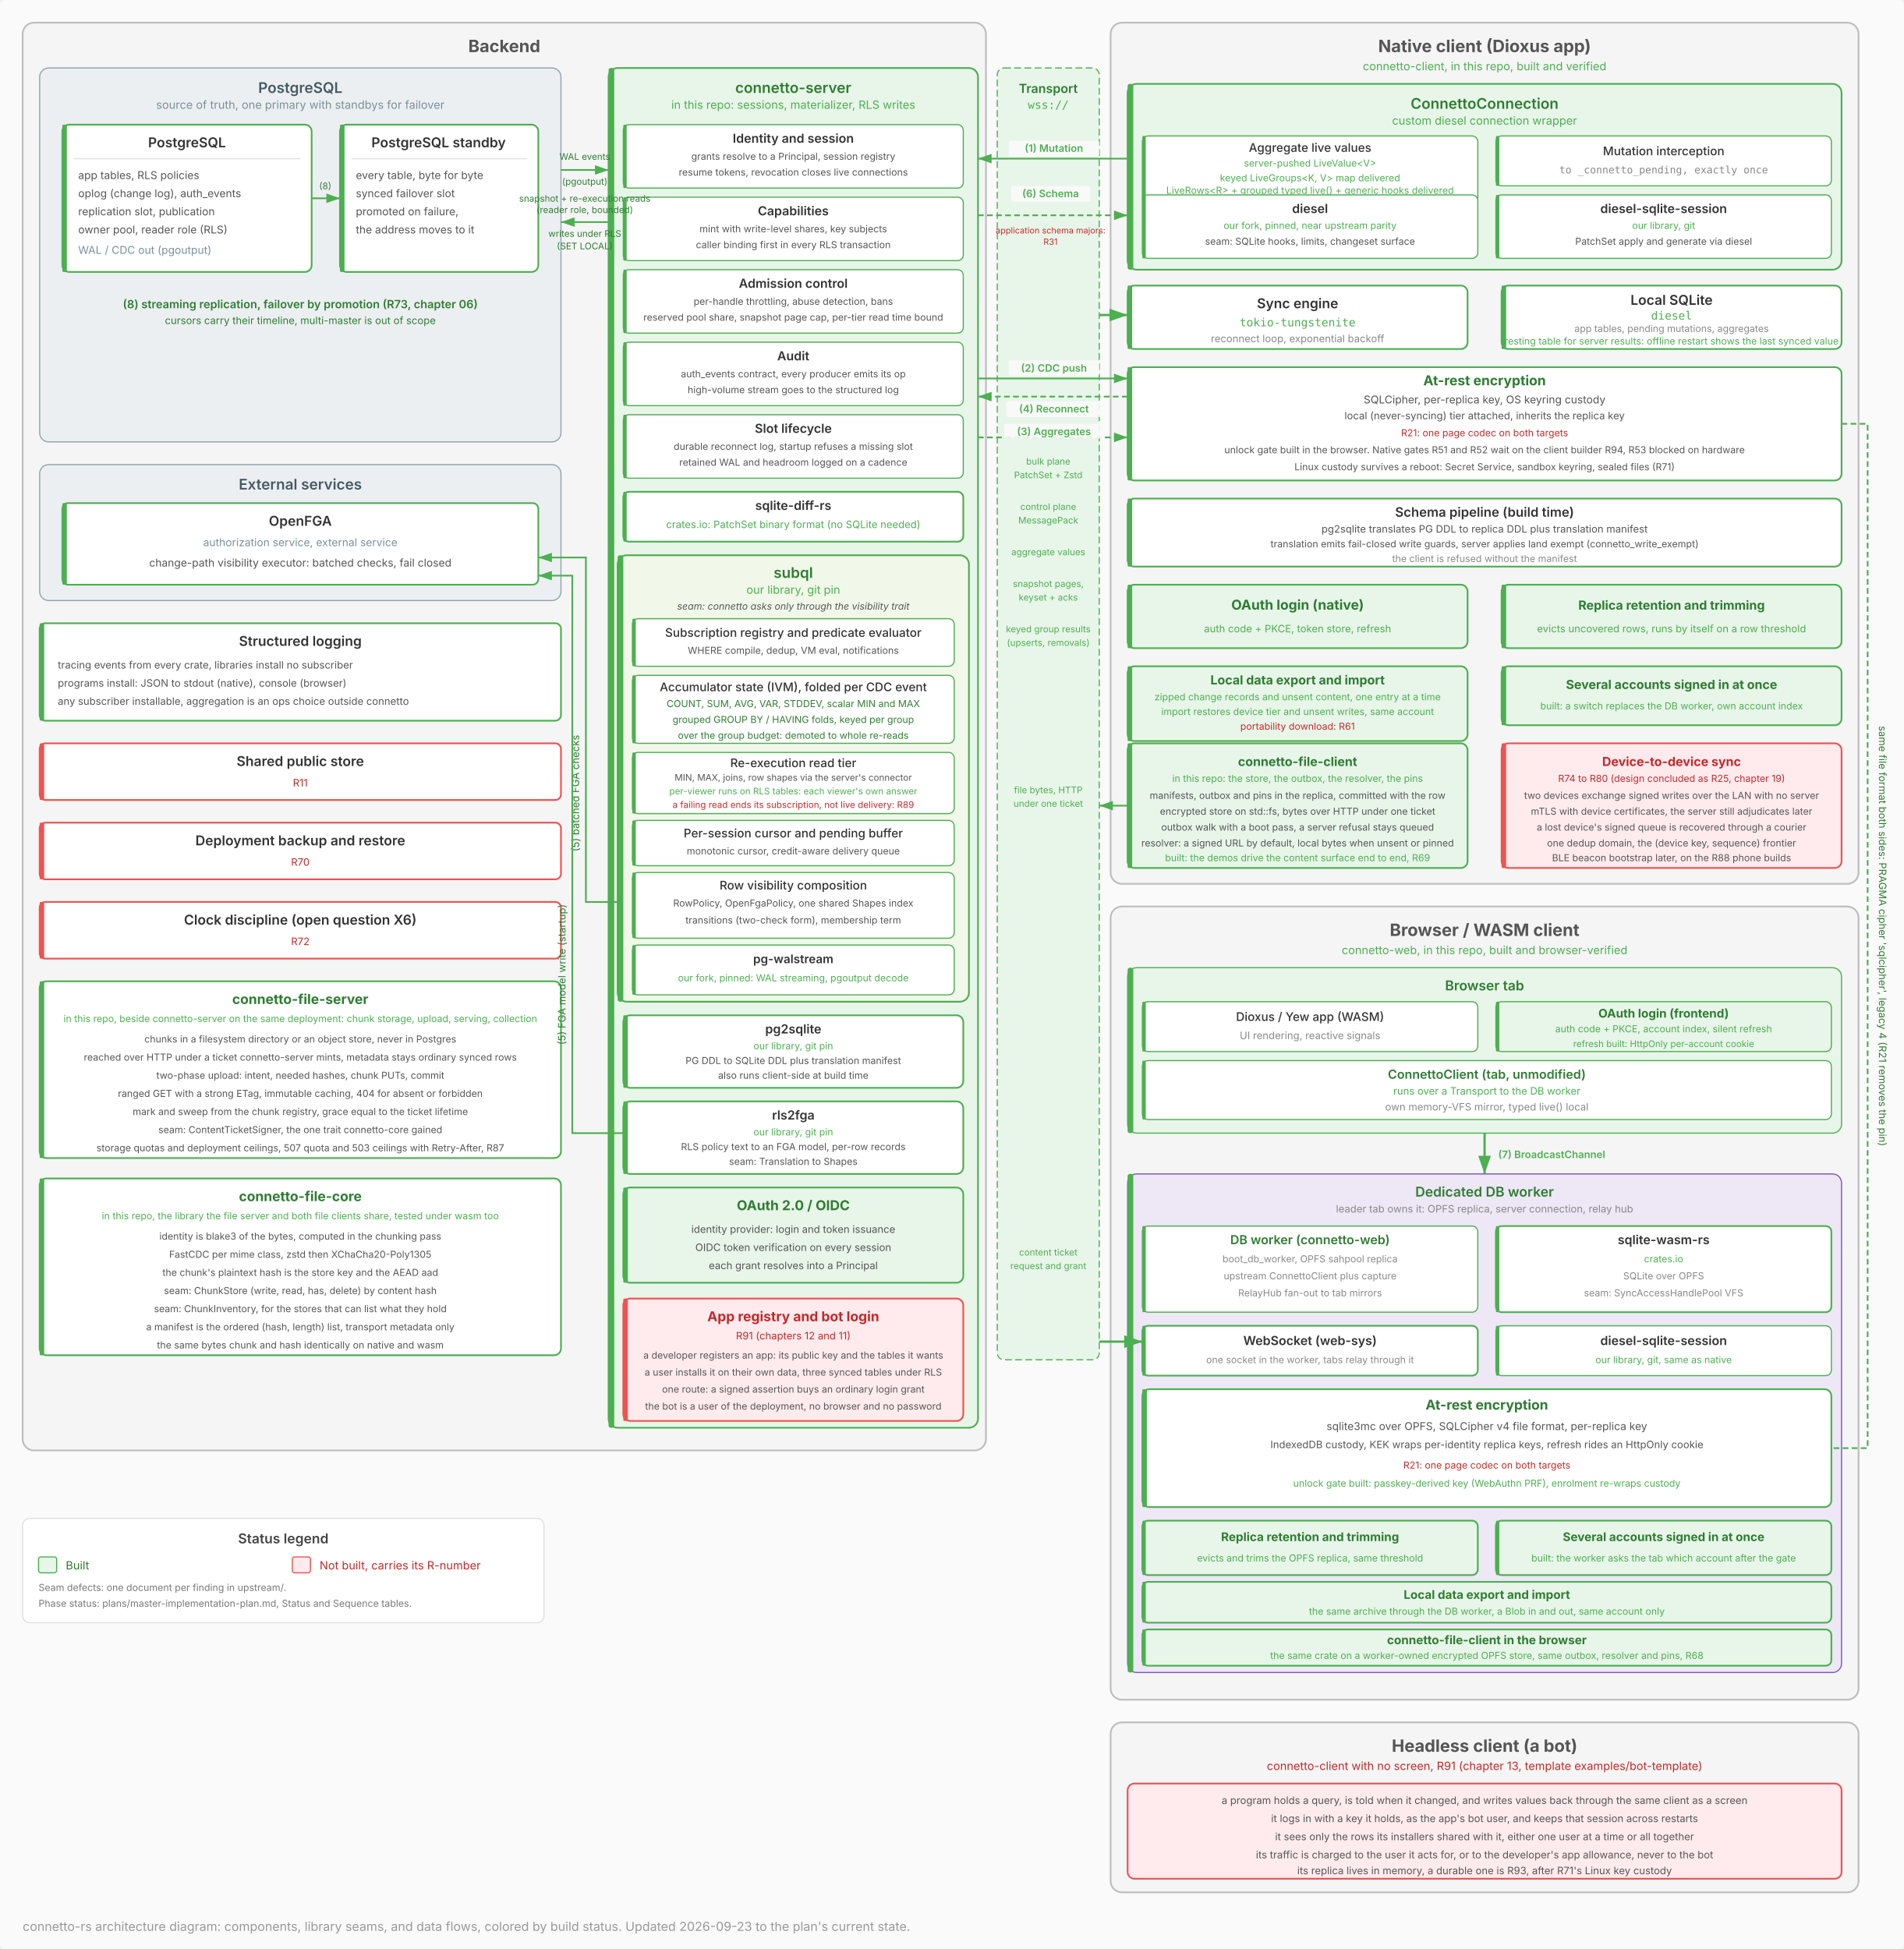
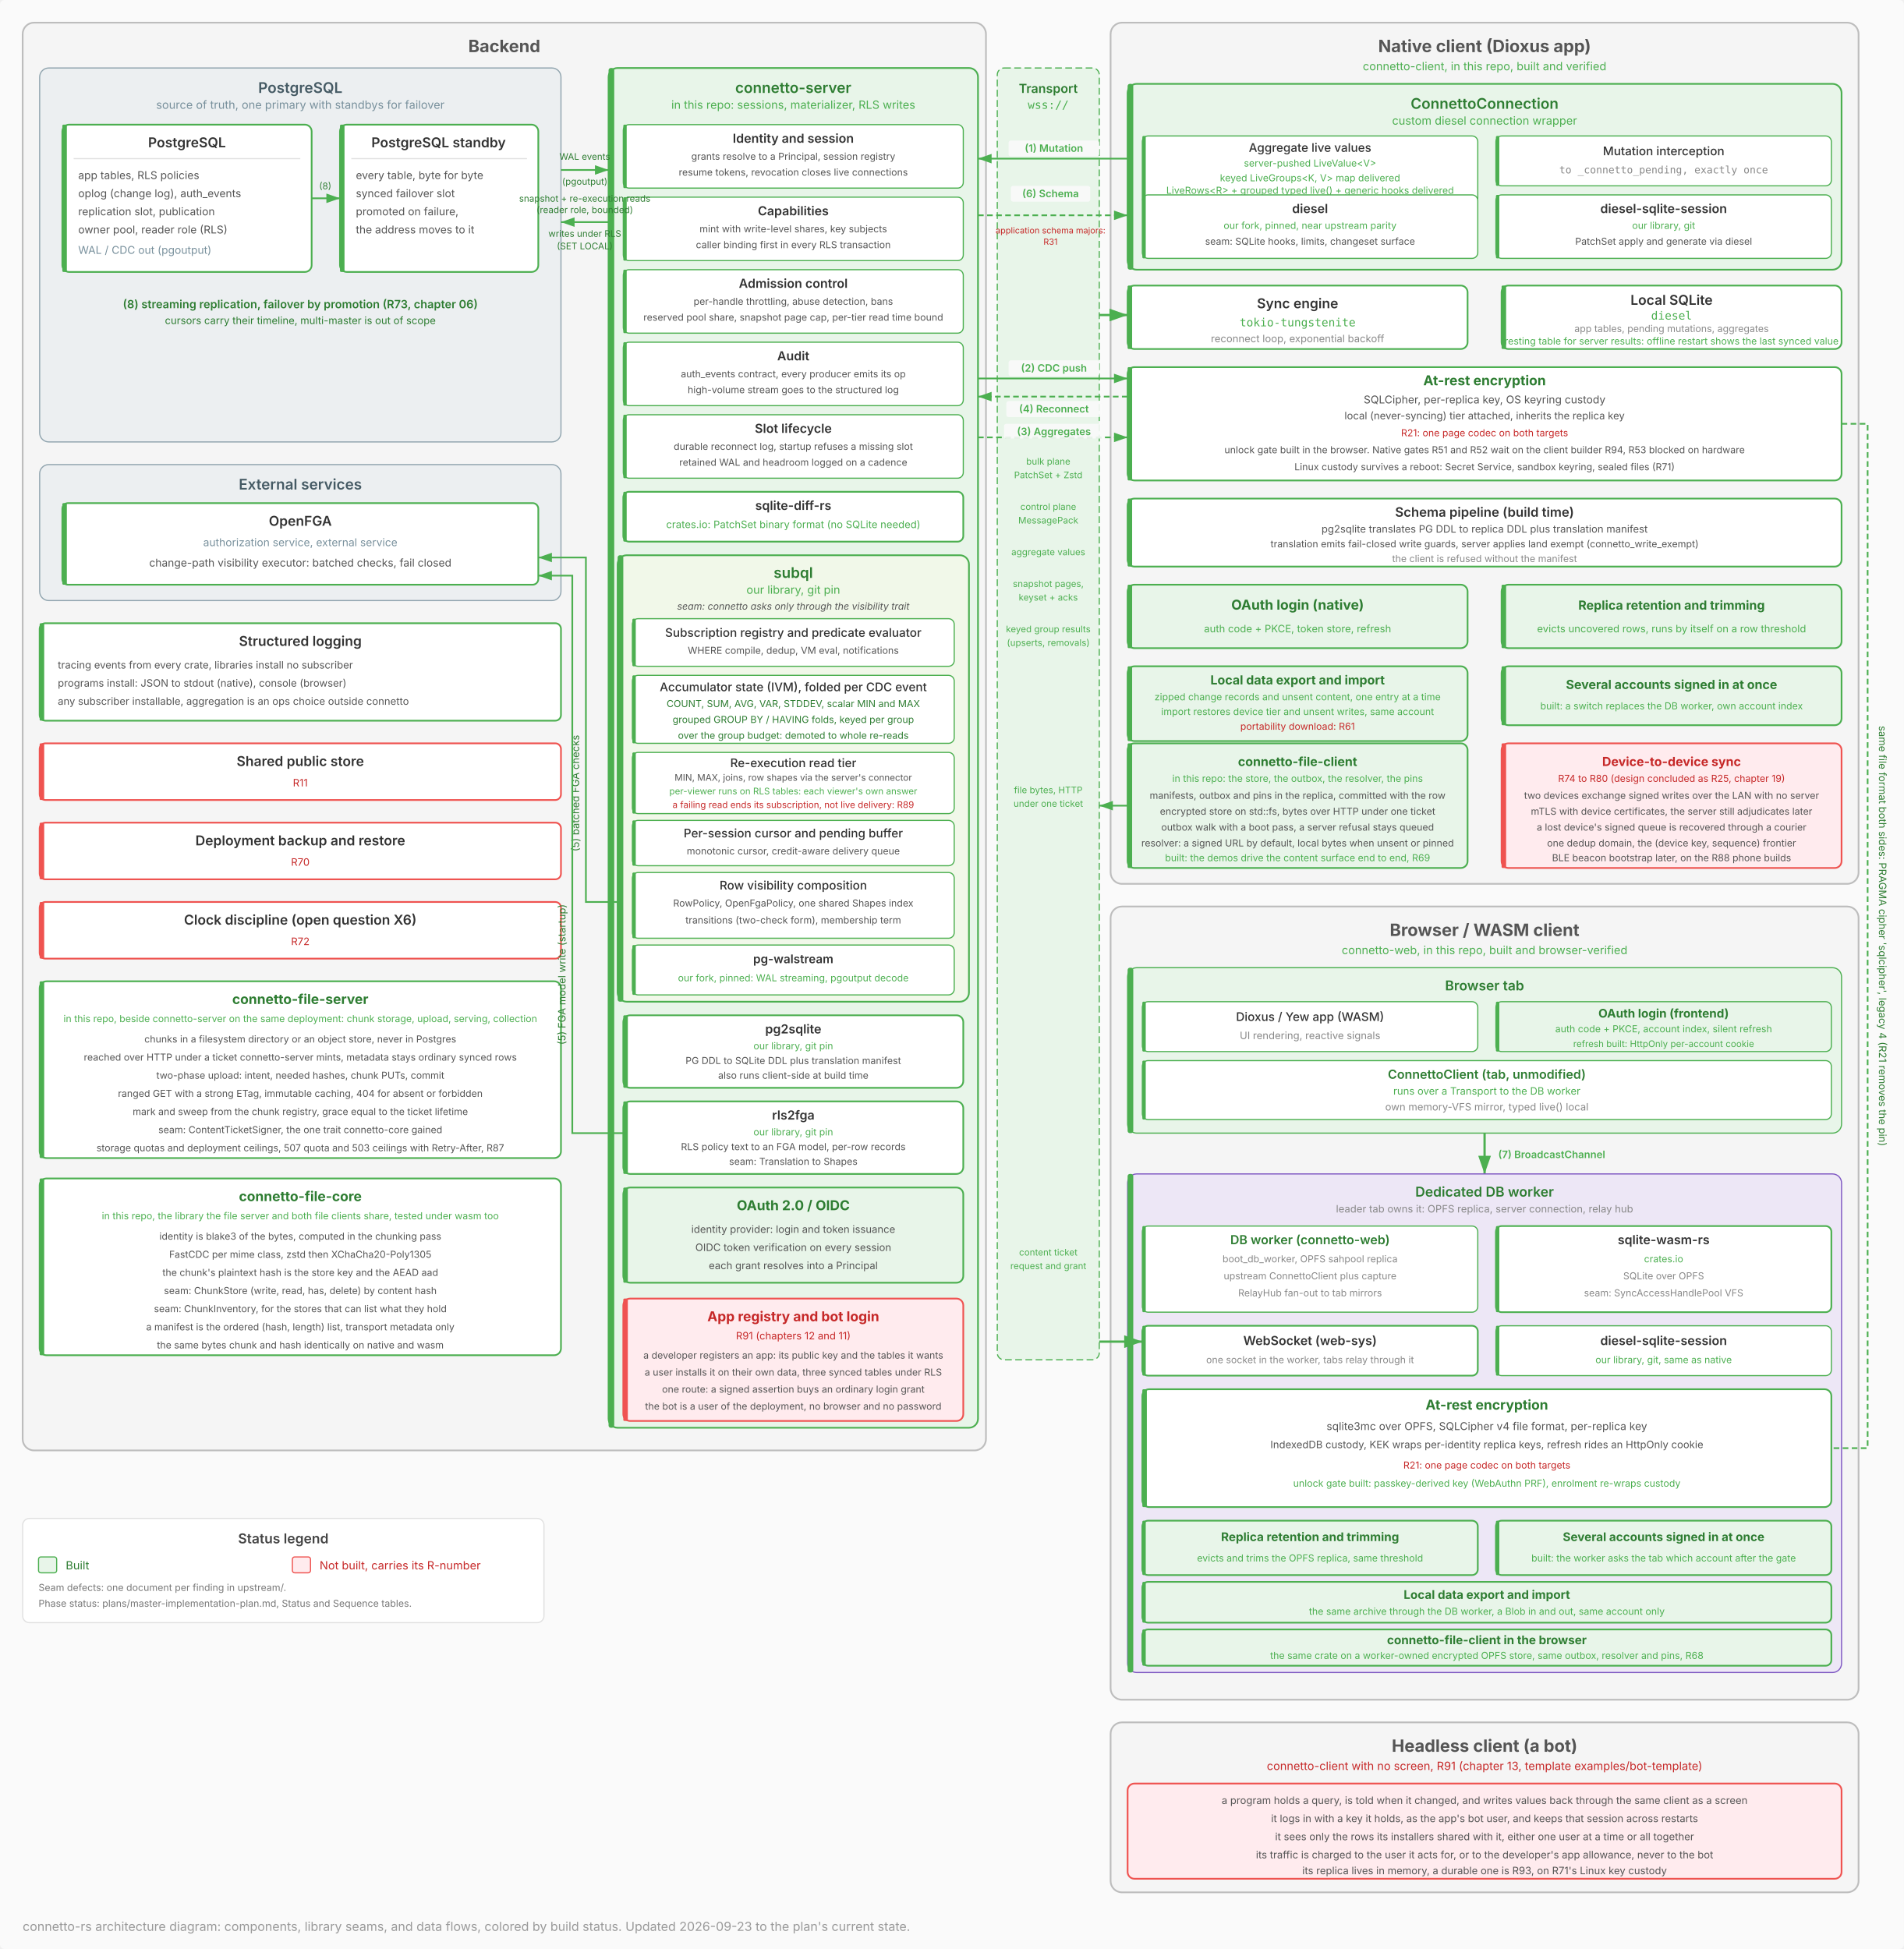
<svg xmlns="http://www.w3.org/2000/svg" viewBox="0 0 1680 1720" width="1680" height="1720" font-family="system-ui, -apple-system, 'Segoe UI', sans-serif" role="img" aria-labelledby="diagram-title diagram-desc" focusable="false">
  <defs>
    <marker id="arrow-green" viewBox="0 0 10 7" refX="10" refY="3.5" markerWidth="8" markerHeight="6" orient="auto-start-reverse">
      <polygon points="0 0, 10 3.5, 0 7" fill="#4CAF50" />
    </marker>
    <marker id="arrow-red" viewBox="0 0 10 7" refX="10" refY="3.5" markerWidth="8" markerHeight="6" orient="auto-start-reverse">
      <polygon points="0 0, 10 3.5, 0 7" fill="#EF5350" />
    </marker>
  </defs>
  <rect width="1680" height="1720" fill="#FAFAFA" rx="4" />
  <g id="backend-zone">
    <rect x="20" y="20" width="850" height="1260" rx="10" fill="#F5F5F5" stroke="#BDBDBD" stroke-width="1.5" />
    <text x="445" y="46" text-anchor="middle" font-size="15" font-weight="700" fill="#555">Backend</text>
    <rect x="35" y="60" width="460" height="330" rx="8" fill="#ECEFF1" stroke="#90A4AE" stroke-width="1" />
    <text x="265" y="82" text-anchor="middle" font-size="13" font-weight="600" fill="#455A64">PostgreSQL</text>
    <text x="265" y="96" text-anchor="middle" font-size="10" fill="#78909C">source of truth, one primary with standbys for failover</text>
    <g transform="translate(55, 110)">
      <rect width="220" height="130" rx="6" fill="#fff" stroke="#4CAF50" stroke-width="1.5" />
      <rect width="4" height="130" rx="1" fill="#4CAF50" />
      <text x="110" y="20" text-anchor="middle" font-size="12" font-weight="600" fill="#333">PostgreSQL</text>
      <line x1="10" y1="30" x2="210" y2="30" stroke="#E0E0E0" />
      <text x="14" y="48" font-size="9.5" fill="#555">app tables, RLS policies</text>
      <text x="14" y="64" font-size="9.5" fill="#555">oplog (change log), auth_events</text>
      <text x="14" y="80" font-size="9.5" fill="#555">replication slot, publication</text>
      <text x="14" y="96" font-size="9.5" fill="#555">owner pool, reader role (RLS)</text>
      <text x="14" y="114" font-size="9.5" fill="#78909C">WAL / CDC out (pgoutput)</text>
    </g>
    <g transform="translate(300, 110)">
      <rect width="175" height="130" rx="6" fill="#fff" stroke="#4CAF50" stroke-width="1.5" />
      <rect width="4" height="130" rx="1" fill="#4CAF50" />
      <text x="87" y="20" text-anchor="middle" font-size="12" font-weight="600" fill="#333">PostgreSQL standby</text>
      <line x1="10" y1="30" x2="165" y2="30" stroke="#E0E0E0" />
      <text x="14" y="48" font-size="9.5" fill="#555">every table, byte for byte</text>
      <text x="14" y="64" font-size="9.5" fill="#555">synced failover slot</text>
      <text x="14" y="80" font-size="9.5" fill="#555">promoted on failure,</text>
      <text x="14" y="96" font-size="9.5" fill="#555">the address moves to it</text>
    </g>
    <line x1="275" y1="175" x2="300" y2="175" stroke="#4CAF50" stroke-width="1.5" marker-end="url(#arrow-green)" />
    <text x="287" y="167" text-anchor="middle" font-size="8" fill="#2E7D32">(8)</text>
    <text x="265" y="272" text-anchor="middle" font-size="10" font-weight="600" fill="#2E7D32">(8) streaming replication, failover by promotion (R73, chapter 06)</text>
    <text x="265" y="286" text-anchor="middle" font-size="9" fill="#2E7D32">cursors carry their timeline, multi-master is out of scope</text>
    <rect x="35" y="410" width="460" height="120" rx="8" fill="#ECEFF1" stroke="#90A4AE" stroke-width="1" />
    <text x="265" y="432" text-anchor="middle" font-size="13" font-weight="600" fill="#455A64">External services</text>
    <g transform="translate(55, 444)">
      <rect width="420" height="72" rx="5" fill="#fff" stroke="#4CAF50" stroke-width="1.5" />
      <rect width="4" height="72" rx="1" fill="#4CAF50" />
      <text x="210" y="20" text-anchor="middle" font-size="12" font-weight="600" fill="#333">OpenFGA</text>
      <text x="210" y="38" text-anchor="middle" font-size="9.5" fill="#78909C">authorization service, external service</text>
      <text x="210" y="56" text-anchor="middle" font-size="9.5" fill="#555">change-path visibility executor: batched checks, fail closed</text>
    </g>
    <g transform="translate(35, 550)">
      <rect width="460" height="86" rx="5" fill="#fff" stroke="#4CAF50" stroke-width="1.5" />
      <rect width="4" height="86" rx="1" fill="#4CAF50" />
      <text x="230" y="20" text-anchor="middle" font-size="12" font-weight="600" fill="#333">Structured logging</text>
      <text x="16" y="40" font-size="9" fill="#555">tracing events from every crate, libraries install no subscriber</text>
      <text x="16" y="56" font-size="9" fill="#555">programs install: JSON to stdout (native), console (browser)</text>
      <text x="16" y="72" font-size="9" fill="#555">any subscriber installable, aggregation is an ops choice outside connetto</text>
    </g>
    <g transform="translate(35, 656)">
      <rect width="460" height="50" rx="5" fill="#fff" stroke="#EF5350" stroke-width="1.5" />
      <rect width="4" height="50" rx="1" fill="#EF5350" />
      <text x="230" y="20" text-anchor="middle" font-size="12" font-weight="600" fill="#333">Shared public store</text>
      <text x="230" y="38" text-anchor="middle" font-size="9" fill="#C62828">R11</text>
    </g>
    <g transform="translate(35, 726)">
      <rect width="460" height="50" rx="5" fill="#fff" stroke="#EF5350" stroke-width="1.5" />
      <rect width="4" height="50" rx="1" fill="#EF5350" />
      <text x="230" y="20" text-anchor="middle" font-size="12" font-weight="600" fill="#333">Deployment backup and restore</text>
      <text x="230" y="38" text-anchor="middle" font-size="9" fill="#C62828">R70</text>
    </g>
    <g transform="translate(35, 796)">
      <rect width="460" height="50" rx="5" fill="#fff" stroke="#EF5350" stroke-width="1.5" />
      <rect width="4" height="50" rx="1" fill="#EF5350" />
      <text x="230" y="20" text-anchor="middle" font-size="12" font-weight="600" fill="#333">Clock discipline (open question X6)</text>
      <text x="230" y="38" text-anchor="middle" font-size="9" fill="#C62828">R72</text>
    </g>
    <g transform="translate(35, 866)">
      <rect width="460" height="156" rx="6" fill="#fff" stroke="#4CAF50" stroke-width="1.5" />
      <rect width="4" height="156" rx="1" fill="#4CAF50" />
      <text x="230" y="20" text-anchor="middle" font-size="12" font-weight="700" fill="#2E7D32">connetto-file-server</text>
      <text x="230" y="36" text-anchor="middle" font-size="8.5" fill="#4CAF50">in this repo, beside connetto-server on the same deployment: chunk storage, upload, serving, collection</text>
      <text x="230" y="54" text-anchor="middle" font-size="8.5" fill="#555">chunks in a filesystem directory or an object store, never in Postgres</text>
      <text x="230" y="70" text-anchor="middle" font-size="8.5" fill="#555">reached over HTTP under a ticket connetto-server mints, metadata stays ordinary synced rows</text>
      <text x="230" y="86" text-anchor="middle" font-size="8.5" fill="#555">two-phase upload: intent, needed hashes, chunk PUTs, commit</text>
      <text x="230" y="102" text-anchor="middle" font-size="8.5" fill="#555">ranged GET with a strong ETag, immutable caching, 404 for absent or forbidden</text>
      <text x="230" y="118" text-anchor="middle" font-size="8.5" fill="#555">mark and sweep from the chunk registry, grace equal to the ticket lifetime</text>
      <text x="230" y="134" text-anchor="middle" font-size="8.5" fill="#555">seam: ContentTicketSigner, the one trait connetto-core gained</text>
      <text x="230" y="150" text-anchor="middle" font-size="8.5" fill="#555">storage quotas and deployment ceilings, 507 quota and 503 ceilings with Retry-After, R87</text>
    </g>
    <g transform="translate(35, 1040)">
      <rect width="460" height="156" rx="6" fill="#fff" stroke="#4CAF50" stroke-width="1.5" />
      <rect width="4" height="156" rx="1" fill="#4CAF50" />
      <text x="230" y="20" text-anchor="middle" font-size="12" font-weight="700" fill="#2E7D32">connetto-file-core</text>
      <text x="230" y="36" text-anchor="middle" font-size="8.5" fill="#4CAF50">in this repo, the library the file server and both file clients share, tested under wasm too</text>
      <text x="230" y="54" text-anchor="middle" font-size="8.5" fill="#555">identity is blake3 of the bytes, computed in the chunking pass</text>
      <text x="230" y="70" text-anchor="middle" font-size="8.5" fill="#555">FastCDC per mime class, zstd then XChaCha20-Poly1305</text>
      <text x="230" y="86" text-anchor="middle" font-size="8.5" fill="#555">the chunk's plaintext hash is the store key and the AEAD aad</text>
      <text x="230" y="102" text-anchor="middle" font-size="8.5" fill="#555">seam: ChunkStore (write, read, has, delete) by content hash</text>
      <text x="230" y="118" text-anchor="middle" font-size="8.5" fill="#555">seam: ChunkInventory, for the stores that can list what they hold</text>
      <text x="230" y="134" text-anchor="middle" font-size="8.5" fill="#555">a manifest is the ordered (hash, length) list, transport metadata only</text>
      <text x="230" y="150" text-anchor="middle" font-size="8.5" fill="#555">the same bytes chunk and hash identically on native and wasm</text>
    </g>
    <rect x="537" y="60" width="326" height="1200" rx="8" fill="#E8F5E9" stroke="#4CAF50" stroke-width="1.5" />
    <rect x="537" y="60" width="5" height="1200" rx="2" fill="#4CAF50" />
    <text x="700" y="82" text-anchor="middle" font-size="13" font-weight="600" fill="#2E7D32">connetto-server</text>
    <text x="700" y="96" text-anchor="middle" font-size="10" fill="#4CAF50">in this repo: sessions, materializer, RLS writes</text>
    <g transform="translate(550, 110)">
      <rect width="300" height="56" rx="5" fill="#fff" stroke="#4CAF50" stroke-width="1" />
      <rect width="3" height="56" rx="1" fill="#4CAF50" />
      <text x="150" y="16" text-anchor="middle" font-size="11" font-weight="600" fill="#333">Identity and session</text>
      <text x="150" y="31" text-anchor="middle" font-size="8.5" fill="#555">grants resolve to a Principal, session registry</text>
      <text x="150" y="45" text-anchor="middle" font-size="8.5" fill="#555">resume tokens, revocation closes live connections</text>
    </g>
    <g transform="translate(550, 174)">
      <rect width="300" height="56" rx="5" fill="#fff" stroke="#4CAF50" stroke-width="1" />
      <rect width="3" height="56" rx="1" fill="#4CAF50" />
      <text x="150" y="16" text-anchor="middle" font-size="11" font-weight="600" fill="#333">Capabilities</text>
      <text x="150" y="31" text-anchor="middle" font-size="8.5" fill="#555">mint with write-level shares, key subjects</text>
      <text x="150" y="45" text-anchor="middle" font-size="8.5" fill="#555">caller binding first in every RLS transaction</text>
    </g>
    <g transform="translate(550, 238)">
      <rect width="300" height="56" rx="5" fill="#fff" stroke="#4CAF50" stroke-width="1" />
      <rect width="3" height="56" rx="1" fill="#4CAF50" />
      <text x="150" y="16" text-anchor="middle" font-size="11" font-weight="600" fill="#333">Admission control</text>
      <text x="150" y="31" text-anchor="middle" font-size="8.5" fill="#555">per-handle throttling, abuse detection, bans</text>
      <text x="150" y="45" text-anchor="middle" font-size="8.5" fill="#555">reserved pool share, snapshot page cap, per-tier read time bound</text>
    </g>
    <g transform="translate(550, 302)">
      <rect width="300" height="56" rx="5" fill="#fff" stroke="#4CAF50" stroke-width="1" />
      <rect width="3" height="56" rx="1" fill="#4CAF50" />
      <text x="150" y="16" text-anchor="middle" font-size="11" font-weight="600" fill="#333">Audit</text>
      <text x="150" y="31" text-anchor="middle" font-size="8.5" fill="#555">auth_events contract, every producer emits its op</text>
      <text x="150" y="45" text-anchor="middle" font-size="8.5" fill="#555">high-volume stream goes to the structured log</text>
    </g>
    <g transform="translate(550, 366)">
      <rect width="300" height="56" rx="5" fill="#fff" stroke="#4CAF50" stroke-width="1" />
      <rect width="3" height="56" rx="1" fill="#4CAF50" />
      <text x="150" y="16" text-anchor="middle" font-size="11" font-weight="600" fill="#333">Slot lifecycle</text>
      <text x="150" y="31" text-anchor="middle" font-size="8.5" fill="#555">durable reconnect log, startup refuses a missing slot</text>
      <text x="150" y="45" text-anchor="middle" font-size="8.5" fill="#555">retained WAL and headroom logged on a cadence</text>
    </g>
    <g transform="translate(550, 434)">
      <rect width="300" height="44" rx="5" fill="#fff" stroke="#4CAF50" stroke-width="1.5" />
      <rect width="3" height="44" rx="1" fill="#4CAF50" />
      <text x="150" y="16" text-anchor="middle" font-size="11" font-weight="600" fill="#333">sqlite-diff-rs</text>
      <text x="150" y="32" text-anchor="middle" font-size="9" fill="#4CAF50">crates.io: PatchSet binary format (no SQLite needed)</text>
    </g>
    <rect x="545" y="490" width="310" height="394" rx="8" fill="#F1F8E9" stroke="#4CAF50" stroke-width="1.5" />
    <rect x="545" y="490" width="5" height="394" rx="2" fill="#4CAF50" />
    <text x="700" y="510" text-anchor="middle" font-size="13" font-weight="600" fill="#2E7D32">subql</text>
    <text x="700" y="524" text-anchor="middle" font-size="10" fill="#4CAF50">our library, git pin</text>
    <text x="700" y="538" text-anchor="middle" font-size="8.5" font-style="italic" fill="#555">seam: connetto asks only through the visibility trait</text>
    <g transform="translate(558, 546)">
      <rect width="284" height="42" rx="5" fill="#fff" stroke="#4CAF50" stroke-width="1" />
      <rect width="3" height="42" rx="1" fill="#4CAF50" />
      <text x="142" y="16" text-anchor="middle" font-size="10.5" font-weight="500" fill="#333">Subscription registry and predicate evaluator</text>
      <text x="142" y="31" text-anchor="middle" font-size="8.5" fill="#555">WHERE compile, dedup, VM eval, notifications</text>
    </g>
    <g transform="translate(558, 596)">
      <rect width="284" height="60" rx="5" fill="#fff" stroke="#4CAF50" stroke-width="1" />
      <rect width="3" height="60" rx="1" fill="#4CAF50" />
      <text x="142" y="14" text-anchor="middle" font-size="10.5" font-weight="500" fill="#333">Accumulator state (IVM), folded per CDC event</text>
      <text x="142" y="28" text-anchor="middle" font-size="8.5" fill="#2E7D32">COUNT, SUM, AVG, VAR, STDDEV, scalar MIN and MAX</text>
      <text x="142" y="42" text-anchor="middle" font-size="8.5" fill="#2E7D32">grouped GROUP BY / HAVING folds, keyed per group</text>
      <text x="142" y="56" text-anchor="middle" font-size="8.5" fill="#2E7D32">over the group budget: demoted to whole re-reads</text>
    </g>
    <g transform="translate(558, 664)">
      <rect width="284" height="54" rx="5" fill="#fff" stroke="#4CAF50" stroke-width="1" />
      <rect width="3" height="54" rx="1" fill="#4CAF50" />
      <text x="142" y="13" text-anchor="middle" font-size="10.5" font-weight="500" fill="#333">Re-execution read tier</text>
      <text x="142" y="25" text-anchor="middle" font-size="8" fill="#555">MIN, MAX, joins, row shapes via the server's connector</text>
      <text x="142" y="37" text-anchor="middle" font-size="8" fill="#4CAF50">per-viewer runs on RLS tables: each viewer's own answer</text>
      <text x="142" y="49" text-anchor="middle" font-size="8" fill="#C62828">a failing read ends its subscription, not live delivery: R89</text>
    </g>
    <g transform="translate(558, 724)">
      <rect width="284" height="40" rx="5" fill="#fff" stroke="#4CAF50" stroke-width="1" />
      <rect width="3" height="40" rx="1" fill="#4CAF50" />
      <text x="142" y="15" text-anchor="middle" font-size="10.5" font-weight="500" fill="#333">Per-session cursor and pending buffer</text>
      <text x="142" y="30" text-anchor="middle" font-size="8.5" fill="#555">monotonic cursor, credit-aware delivery queue</text>
    </g>
    <g transform="translate(558, 770)">
      <rect width="284" height="58" rx="5" fill="#fff" stroke="#4CAF50" stroke-width="1" />
      <rect width="3" height="58" rx="1" fill="#4CAF50" />
      <text x="142" y="15" text-anchor="middle" font-size="10.5" font-weight="500" fill="#333">Row visibility composition</text>
      <text x="142" y="30" text-anchor="middle" font-size="8.5" fill="#555">RowPolicy, OpenFgaPolicy, one shared Shapes index</text>
      <text x="142" y="45" text-anchor="middle" font-size="8.5" fill="#555">transitions (two-check form), membership term</text>
    </g>
    <g transform="translate(558, 834)">
      <rect width="284" height="44" rx="5" fill="#fff" stroke="#4CAF50" stroke-width="1" />
      <rect width="3" height="44" rx="1" fill="#4CAF50" />
      <text x="142" y="16" text-anchor="middle" font-size="10.5" font-weight="600" fill="#333">pg-walstream</text>
      <text x="142" y="32" text-anchor="middle" font-size="8.5" fill="#4CAF50">our fork, pinned: WAL streaming, pgoutput decode</text>
    </g>
    <g transform="translate(550, 896)">
      <rect width="300" height="64" rx="6" fill="#fff" stroke="#4CAF50" stroke-width="1.5" />
      <rect width="4" height="64" rx="1" fill="#4CAF50" />
      <text x="150" y="16" text-anchor="middle" font-size="11" font-weight="600" fill="#333">pg2sqlite</text>
      <text x="150" y="30" text-anchor="middle" font-size="8.5" fill="#4CAF50">our library, git pin</text>
      <text x="150" y="43" text-anchor="middle" font-size="8.5" fill="#555">PG DDL to SQLite DDL plus translation manifest</text>
      <text x="150" y="56" text-anchor="middle" font-size="8.5" fill="#555">also runs client-side at build time</text>
    </g>
    <g transform="translate(550, 972)">
      <rect width="300" height="64" rx="6" fill="#fff" stroke="#4CAF50" stroke-width="1.5" />
      <rect width="4" height="64" rx="1" fill="#4CAF50" />
      <text x="150" y="16" text-anchor="middle" font-size="11" font-weight="600" fill="#333">rls2fga</text>
      <text x="150" y="30" text-anchor="middle" font-size="8.5" fill="#4CAF50">our library, git pin</text>
      <text x="150" y="43" text-anchor="middle" font-size="8.5" fill="#555">RLS policy text to an FGA model, per-row records</text>
      <text x="150" y="56" text-anchor="middle" font-size="8.5" fill="#555">seam: Translation to Shapes</text>
    </g>
    <g transform="translate(550, 1048)">
      <rect width="300" height="84" rx="6" fill="#E8F5E9" stroke="#4CAF50" stroke-width="1.5" />
      <rect width="4" height="84" rx="1" fill="#4CAF50" />
      <text x="150" y="20" text-anchor="middle" font-size="12" font-weight="700" fill="#2E7D32">OAuth 2.0 / OIDC</text>
      <text x="150" y="40" text-anchor="middle" font-size="9" fill="#555">identity provider: login and token issuance</text>
      <text x="150" y="56" text-anchor="middle" font-size="9" fill="#555">OIDC token verification on every session</text>
      <text x="150" y="72" text-anchor="middle" font-size="9" fill="#555">each grant resolves into a Principal</text>
    </g>
    <g transform="translate(550, 1146)">
      <rect width="300" height="108" rx="6" fill="#FFEBEE" stroke="#EF5350" stroke-width="1.5" />
      <rect width="4" height="108" rx="1" fill="#EF5350" />
      <text x="150" y="20" text-anchor="middle" font-size="12" font-weight="700" fill="#C62828">App registry and bot login</text>
      <text x="150" y="36" text-anchor="middle" font-size="9" fill="#C62828">R91 (chapters 12 and 11)</text>
      <text x="150" y="53" text-anchor="middle" font-size="8.5" fill="#555">a developer registers an app: its public key and the tables it wants</text>
      <text x="150" y="68" text-anchor="middle" font-size="8.5" fill="#555">a user installs it on their own data, three synced tables under RLS</text>
      <text x="150" y="83" text-anchor="middle" font-size="8.5" fill="#555">one route: a signed assertion buys an ordinary login grant</text>
      <text x="150" y="98" text-anchor="middle" font-size="8.5" fill="#555">the bot is a user of the deployment, no browser and no password</text>
    </g>
    <text x="516" y="178" text-anchor="middle" font-size="8" fill="#2E7D32">snapshot + re-execution reads</text>
    <text x="516" y="188" text-anchor="middle" font-size="8" fill="#2E7D32">(reader role, bounded)</text>
    <text x="516" y="209" text-anchor="middle" font-size="8" fill="#2E7D32">writes under RLS</text>
    <text x="516" y="220" text-anchor="middle" font-size="8" fill="#2E7D32">(SET LOCAL)</text>
    <line x1="495" y1="150" x2="537" y2="150" stroke="#4CAF50" stroke-width="1.5" marker-end="url(#arrow-green)" />
    <text x="516" y="141" text-anchor="middle" font-size="8" fill="#2E7D32">WAL events</text>
    <text x="516" y="163" text-anchor="middle" font-size="8" fill="#2E7D32">(pgoutput)</text>
    <line x1="537" y1="196" x2="495" y2="196" stroke="#4CAF50" stroke-width="1.5" marker-end="url(#arrow-green)" />
    <path d="M 545 796 L 517 796 L 517 492 L 475 492" fill="none" stroke="#4CAF50" stroke-width="1.5" marker-end="url(#arrow-green)" />
    <text x="511" y="700" text-anchor="middle" font-size="9" fill="#2E7D32" transform="rotate(-90 511 700)">(5) batched FGA checks</text>
    <path d="M 550 1000 L 505 1000 L 505 508 L 475 508" fill="none" stroke="#4CAF50" stroke-width="1.5" marker-end="url(#arrow-green)" />
    <text x="499" y="860" text-anchor="middle" font-size="9" fill="#2E7D32" transform="rotate(-90 499 860)">(5) FGA model write (startup)</text>
  </g>
  <g id="transport-layer">
    <rect x="880" y="60" width="90" height="1140" rx="6" fill="#E8F5E9" stroke="#4CAF50" stroke-width="1" stroke-dasharray="6 3" />
    <text x="925" y="82" text-anchor="middle" font-size="11" font-weight="600" fill="#2E7D32">Transport</text>
    <text x="925" y="96" text-anchor="middle" font-size="10" font-family="monospace" fill="#4CAF50">wss://</text>
    <text x="925" y="1108" text-anchor="middle" font-size="8" fill="#4CAF50">content ticket</text>
    <text x="925" y="1120" text-anchor="middle" font-size="8" fill="#4CAF50">request and grant</text>
    <text x="925" y="410" text-anchor="middle" font-size="8" fill="#4CAF50">bulk plane</text>
    <text x="925" y="422" text-anchor="middle" font-size="8" fill="#4CAF50">PatchSet + Zstd</text>
    <text x="925" y="450" text-anchor="middle" font-size="8" fill="#4CAF50">control plane</text>
    <text x="925" y="462" text-anchor="middle" font-size="8" fill="#4CAF50">MessagePack</text>
    <text x="925" y="490" text-anchor="middle" font-size="8" fill="#4CAF50">aggregate values</text>
    <text x="925" y="518" text-anchor="middle" font-size="8" fill="#4CAF50">snapshot pages,</text>
    <text x="925" y="530" text-anchor="middle" font-size="8" fill="#4CAF50">keyset + acks</text>
    <text x="925" y="558" text-anchor="middle" font-size="8" fill="#4CAF50">keyed group results</text>
    <text x="925" y="570" text-anchor="middle" font-size="8" fill="#4CAF50">(upserts, removals)</text>
  </g>
  <g id="native-client-zone">
    <rect x="980" y="20" width="660" height="760" rx="10" fill="#F5F5F5" stroke="#BDBDBD" stroke-width="1.5" />
    <text x="1310" y="46" text-anchor="middle" font-size="15" font-weight="700" fill="#555">Native client (Dioxus app)</text>
    <text x="1310" y="62" text-anchor="middle" font-size="10" fill="#4CAF50">connetto-client, in this repo, built and verified</text>
    <rect x="995" y="74" width="630" height="164" rx="8" fill="#E8F5E9" stroke="#4CAF50" stroke-width="1.5" />
    <rect x="995" y="74" width="5" height="164" rx="2" fill="#4CAF50" />
    <text x="1310" y="96" text-anchor="middle" font-size="13" font-weight="600" fill="#2E7D32">ConnettoConnection</text>
    <text x="1310" y="110" text-anchor="middle" font-size="10" fill="#4CAF50">custom diesel connection wrapper</text>
    <g transform="translate(1008, 120)">
      <rect width="296" height="60" rx="5" fill="#fff" stroke="#4CAF50" stroke-width="1" />
      <rect width="3" height="60" rx="1" fill="#4CAF50" />
      <text x="148" y="14" text-anchor="middle" font-size="10.5" font-weight="500" fill="#333">Aggregate live values</text>
      <text x="148" y="27" text-anchor="middle" font-size="8.5" fill="#4CAF50">server-pushed LiveValue&lt;V&gt;</text>
      <text x="148" y="40" text-anchor="middle" font-size="8.5" fill="#4CAF50">keyed LiveGroups&lt;K, V&gt; map delivered</text>
      <text x="148" y="51" text-anchor="middle" font-size="8.5" fill="#4CAF50">LiveRows&lt;R&gt; + grouped typed live() + generic hooks delivered</text>
    </g>
    <g transform="translate(1320, 120)">
      <rect width="296" height="44" rx="5" fill="#fff" stroke="#4CAF50" stroke-width="1" />
      <rect width="3" height="44" rx="1" fill="#4CAF50" />
      <text x="148" y="17" text-anchor="middle" font-size="10.5" font-weight="500" fill="#333">Mutation interception</text>
      <text x="148" y="33" text-anchor="middle" font-size="9" font-family="monospace" fill="#888">to _connetto_pending, exactly once</text>
    </g>
    <g transform="translate(1008, 172)">
      <rect width="296" height="56" rx="5" fill="#fff" stroke="#4CAF50" stroke-width="1" />
      <rect width="3" height="56" rx="1" fill="#4CAF50" />
      <text x="148" y="16" text-anchor="middle" font-size="11" font-weight="600" fill="#333">diesel</text>
      <text x="148" y="30" text-anchor="middle" font-size="8.5" fill="#4CAF50">our fork, pinned, near upstream parity</text>
      <text x="148" y="44" text-anchor="middle" font-size="8.5" fill="#555">seam: SQLite hooks, limits, changeset surface</text>
    </g>
    <g transform="translate(1320, 172)">
      <rect width="296" height="56" rx="5" fill="#fff" stroke="#4CAF50" stroke-width="1" />
      <rect width="3" height="56" rx="1" fill="#4CAF50" />
      <text x="148" y="16" text-anchor="middle" font-size="11" font-weight="600" fill="#333">diesel-sqlite-session</text>
      <text x="148" y="30" text-anchor="middle" font-size="8.5" fill="#4CAF50">our library, git</text>
      <text x="148" y="44" text-anchor="middle" font-size="8.5" fill="#555">PatchSet apply and generate via diesel</text>
    </g>
    <g transform="translate(995, 252)">
      <rect width="300" height="56" rx="6" fill="#fff" stroke="#4CAF50" stroke-width="1.5" />
      <rect width="4" height="56" rx="1" fill="#4CAF50" />
      <text x="150" y="20" text-anchor="middle" font-size="12" font-weight="600" fill="#333">Sync engine</text>
      <text x="150" y="36" text-anchor="middle" font-size="10" font-family="monospace" fill="#4CAF50">tokio-tungstenite</text>
      <text x="150" y="50" text-anchor="middle" font-size="9" fill="#888">reconnect loop, exponential backoff</text>
    </g>
    <g transform="translate(1325, 252)">
      <rect width="300" height="56" rx="6" fill="#fff" stroke="#4CAF50" stroke-width="1.5" />
      <rect width="4" height="56" rx="1" fill="#4CAF50" />
      <text x="150" y="17" text-anchor="middle" font-size="12" font-weight="600" fill="#333">Local SQLite</text>
      <text x="150" y="30" text-anchor="middle" font-size="10" font-family="monospace" fill="#4CAF50">diesel</text>
      <text x="150" y="41" text-anchor="middle" font-size="8.5" fill="#888">app tables, pending mutations, aggregates</text>
      <text x="150" y="52" text-anchor="middle" font-size="8.5" fill="#4CAF50">resting table for server results: offline restart shows the last synced value</text>
    </g>
    <g transform="translate(995, 324)">
      <rect width="630" height="100" rx="6" fill="#fff" stroke="#4CAF50" stroke-width="1.5" />
      <rect width="4" height="100" rx="1" fill="#4CAF50" />
      <text x="315" y="16" text-anchor="middle" font-size="12" font-weight="700" fill="#2E7D32">At-rest encryption</text>
      <text x="315" y="32" text-anchor="middle" font-size="9.5" fill="#555">SQLCipher, per-replica key, OS keyring custody</text>
      <text x="315" y="46" text-anchor="middle" font-size="9" fill="#555">local (never-syncing) tier attached, inherits the replica key</text>
      <text x="315" y="61" text-anchor="middle" font-size="8.5" fill="#C62828">R21: one page codec on both targets</text>
      <text x="315" y="76" text-anchor="middle" font-size="8.5" fill="#555">unlock gate built in the browser. Native gates R51 and R52 wait on the client builder R94, R53 blocked on hardware</text>
      <text x="315" y="91" text-anchor="middle" font-size="8.5" fill="#555">Linux custody survives a reboot: Secret Service, sandbox keyring, sealed files (R71)</text>
    </g>
    <g transform="translate(995, 440)">
      <rect width="630" height="60" rx="6" fill="#fff" stroke="#4CAF50" stroke-width="1.5" />
      <rect width="4" height="60" rx="1" fill="#4CAF50" />
      <text x="315" y="16" text-anchor="middle" font-size="11.5" font-weight="600" fill="#333">Schema pipeline (build time)</text>
      <text x="315" y="30" text-anchor="middle" font-size="9" fill="#555">pg2sqlite translates PG DDL to replica DDL plus translation manifest</text>
      <text x="315" y="43" text-anchor="middle" font-size="8.5" fill="#555">translation emits fail-closed write guards, server applies land exempt (connetto_write_exempt)</text>
      <text x="315" y="56" text-anchor="middle" font-size="8.5" fill="#888">the client is refused without the manifest</text>
    </g>
    <g transform="translate(995, 516)">
      <rect width="300" height="56" rx="6" fill="#E8F5E9" stroke="#4CAF50" stroke-width="1.5" />
      <rect width="4" height="56" rx="1" fill="#4CAF50" />
      <text x="150" y="22" text-anchor="middle" font-size="12" font-weight="700" fill="#2E7D32">OAuth login (native)</text>
      <text x="150" y="42" text-anchor="middle" font-size="9" fill="#4CAF50">auth code + PKCE, token store, refresh</text>
    </g>
    <g transform="translate(1325, 516)">
      <rect width="300" height="56" rx="6" fill="#E8F5E9" stroke="#4CAF50" stroke-width="1.5" />
      <rect width="4" height="56" rx="1" fill="#4CAF50" />
      <text x="150" y="22" text-anchor="middle" font-size="11" font-weight="700" fill="#2E7D32">Replica retention and trimming</text>
      <text x="150" y="42" text-anchor="middle" font-size="9" fill="#4CAF50">evicts uncovered rows, runs by itself on a row threshold</text>
    </g>
    <g transform="translate(995, 588)">
      <rect width="300" height="66" rx="6" fill="#E8F5E9" stroke="#4CAF50" stroke-width="1.5" />
      <rect width="4" height="66" rx="1" fill="#4CAF50" />
      <text x="150" y="16" text-anchor="middle" font-size="11" font-weight="700" fill="#2E7D32">Local data export and import</text>
      <text x="150" y="30" text-anchor="middle" font-size="8.5" fill="#4CAF50">zipped change records and unsent content, one entry at a time</text>
      <text x="150" y="43" text-anchor="middle" font-size="8.5" fill="#4CAF50">import restores device tier and unsent writes, same account</text>
      <text x="150" y="56" text-anchor="middle" font-size="8.5" fill="#C62828">portability download: R61</text>
    </g>
    <g transform="translate(1325, 588)">
      <rect width="300" height="52" rx="6" fill="#E8F5E9" stroke="#4CAF50" stroke-width="1.5" />
      <rect width="4" height="52" rx="1" fill="#4CAF50" />
      <text x="150" y="20" text-anchor="middle" font-size="11" font-weight="700" fill="#2E7D32">Several accounts signed in at once</text>
      <text x="150" y="38" text-anchor="middle" font-size="8.5" fill="#4CAF50">built: a switch replaces the DB worker, own account index</text>
    </g>
    <g transform="translate(995, 656)">
      <rect width="300" height="110" rx="6" fill="#E8F5E9" stroke="#4CAF50" stroke-width="1.5" />
      <rect width="4" height="110" rx="1" fill="#4CAF50" />
      <text x="150" y="20" text-anchor="middle" font-size="11" font-weight="700" fill="#2E7D32">connetto-file-client</text>
      <text x="150" y="34" text-anchor="middle" font-size="8.5" fill="#4CAF50">in this repo: the store, the outbox, the resolver, the pins</text>
      <text x="150" y="49" text-anchor="middle" font-size="8.5" fill="#555">manifests, outbox and pins in the replica, committed with the row</text>
      <text x="150" y="63" text-anchor="middle" font-size="8.5" fill="#555">encrypted store on std::fs, bytes over HTTP under one ticket</text>
      <text x="150" y="77" text-anchor="middle" font-size="8.5" fill="#555">outbox walk with a boot pass, a server refusal stays queued</text>
      <text x="150" y="91" text-anchor="middle" font-size="8.5" fill="#555">resolver: a signed URL by default, local bytes when unsent or pinned</text>
      <text x="150" y="104" text-anchor="middle" font-size="8.5" fill="#4CAF50">built: the demos drive the content surface end to end, R69</text>
    </g>
    <g transform="translate(1325, 656)">
      <rect width="300" height="110" rx="6" fill="#FFEBEE" stroke="#EF5350" stroke-width="1.5" />
      <rect width="4" height="110" rx="1" fill="#EF5350" />
      <text x="150" y="20" text-anchor="middle" font-size="11" font-weight="700" fill="#C62828">Device-to-device sync</text>
      <text x="150" y="34" text-anchor="middle" font-size="8.5" fill="#C62828">R74 to R80 (design concluded as R25, chapter 19)</text>
      <text x="150" y="49" text-anchor="middle" font-size="8.5" fill="#555">two devices exchange signed writes over the LAN with no server</text>
      <text x="150" y="63" text-anchor="middle" font-size="8.5" fill="#555">mTLS with device certificates, the server still adjudicates later</text>
      <text x="150" y="77" text-anchor="middle" font-size="8.5" fill="#555">a lost device's signed queue is recovered through a courier</text>
      <text x="150" y="91" text-anchor="middle" font-size="8.5" fill="#555">one dedup domain, the (device key, sequence) frontier</text>
      <text x="150" y="104" text-anchor="middle" font-size="8.5" fill="#555">BLE beacon bootstrap later, on the R88 phone builds</text>
    </g>
  </g>
  <g id="wasm-client-zone" transform="translate(0, 120)">
    <rect x="980" y="680" width="660" height="700" rx="10" fill="#F5F5F5" stroke="#BDBDBD" stroke-width="1.5" />
    <text x="1310" y="706" text-anchor="middle" font-size="15" font-weight="700" fill="#555">Browser / WASM client</text>
    <text x="1310" y="722" text-anchor="middle" font-size="10" fill="#4CAF50">connetto-web, in this repo, built and browser-verified</text>
    <rect x="995" y="734" width="630" height="146" rx="8" fill="#E8F5E9" stroke="#4CAF50" stroke-width="1" />
    <rect x="995" y="734" width="5" height="146" rx="2" fill="#4CAF50" />
    <text x="1310" y="754" text-anchor="middle" font-size="12" font-weight="600" fill="#2E7D32">Browser tab</text>
    <g transform="translate(1008, 764)">
      <rect width="296" height="44" rx="5" fill="#fff" stroke="#4CAF50" stroke-width="1" />
      <rect width="3" height="44" rx="1" fill="#4CAF50" />
      <text x="148" y="17" text-anchor="middle" font-size="10.5" font-weight="500" fill="#333">Dioxus / Yew app (WASM)</text>
      <text x="148" y="33" text-anchor="middle" font-size="9" fill="#888">UI rendering, reactive signals</text>
    </g>
    <g transform="translate(1320, 764)">
      <rect width="296" height="44" rx="5" fill="#E8F5E9" stroke="#4CAF50" stroke-width="1" />
      <rect width="3" height="44" rx="1" fill="#4CAF50" />
      <text x="148" y="14" text-anchor="middle" font-size="10.5" font-weight="700" fill="#2E7D32">OAuth login (frontend)</text>
      <text x="148" y="27" text-anchor="middle" font-size="8.5" fill="#4CAF50">auth code + PKCE, account index, silent refresh</text>
      <text x="148" y="40" text-anchor="middle" font-size="8" fill="#4CAF50">refresh built: HttpOnly per-account cookie</text>
    </g>
    <g transform="translate(1008, 816)">
      <rect width="608" height="52" rx="5" fill="#fff" stroke="#4CAF50" stroke-width="1" />
      <rect width="3" height="52" rx="1" fill="#4CAF50" />
      <text x="304" y="16" text-anchor="middle" font-size="11" font-weight="600" fill="#2E7D32">ConnettoClient (tab, unmodified)</text>
      <text x="304" y="30" text-anchor="middle" font-size="9" fill="#4CAF50">runs over a Transport to the DB worker</text>
      <text x="304" y="44" text-anchor="middle" font-size="9" fill="#888">own memory-VFS mirror, typed live() local</text>
    </g>
    <line x1="1310" y1="880" x2="1310" y2="916" stroke="#4CAF50" stroke-width="2" marker-end="url(#arrow-green)" />
    <text x="1322" y="902" font-size="9" font-weight="600" fill="#4CAF50">(7) BroadcastChannel</text>
    <rect x="995" y="916" width="630" height="440" rx="8" fill="#EDE7F6" stroke="#7E57C2" stroke-width="1" />
    <rect x="995" y="916" width="5" height="440" rx="2" fill="#4CAF50" />
    <text x="1310" y="936" text-anchor="middle" font-size="12" font-weight="600" fill="#2E7D32">Dedicated DB worker</text>
    <text x="1310" y="950" text-anchor="middle" font-size="9" fill="#888">leader tab owns it: OPFS replica, server connection, relay hub</text>
    <g transform="translate(1008, 962)">
      <rect width="296" height="76" rx="5" fill="#fff" stroke="#4CAF50" stroke-width="1" />
      <rect width="3" height="76" rx="1" fill="#4CAF50" />
      <text x="148" y="16" text-anchor="middle" font-size="11" font-weight="600" fill="#2E7D32">DB worker (connetto-web)</text>
      <text x="148" y="32" text-anchor="middle" font-size="8.5" fill="#888">boot_db_worker, OPFS sahpool replica</text>
      <text x="148" y="47" text-anchor="middle" font-size="8.5" fill="#888">upstream ConnettoClient plus capture</text>
      <text x="148" y="62" text-anchor="middle" font-size="8.5" fill="#888">RelayHub fan-out to tab mirrors</text>
    </g>
    <g transform="translate(1320, 962)">
      <rect width="296" height="76" rx="5" fill="#fff" stroke="#4CAF50" stroke-width="1.5" />
      <rect width="3" height="76" rx="1" fill="#4CAF50" />
      <text x="148" y="16" text-anchor="middle" font-size="11" font-weight="600" fill="#333">sqlite-wasm-rs</text>
      <text x="148" y="32" text-anchor="middle" font-size="8.5" fill="#4CAF50">crates.io</text>
      <text x="148" y="47" text-anchor="middle" font-size="8.5" fill="#888">SQLite over OPFS</text>
      <text x="148" y="62" text-anchor="middle" font-size="8.5" fill="#888">seam: SyncAccessHandlePool VFS</text>
    </g>
    <g transform="translate(1008, 1050)">
      <rect width="296" height="44" rx="5" fill="#fff" stroke="#4CAF50" stroke-width="1.5" />
      <rect width="3" height="44" rx="1" fill="#4CAF50" />
      <text x="148" y="17" text-anchor="middle" font-size="11" font-weight="600" fill="#333">WebSocket (web-sys)</text>
      <text x="148" y="33" text-anchor="middle" font-size="8.5" fill="#888">one socket in the worker, tabs relay through it</text>
    </g>
    <g transform="translate(1320, 1050)">
      <rect width="296" height="44" rx="5" fill="#fff" stroke="#4CAF50" stroke-width="1" />
      <rect width="3" height="44" rx="1" fill="#4CAF50" />
      <text x="148" y="17" text-anchor="middle" font-size="11" font-weight="600" fill="#333">diesel-sqlite-session</text>
      <text x="148" y="33" text-anchor="middle" font-size="8.5" fill="#4CAF50">our library, git, same as native</text>
    </g>
    <g transform="translate(1008, 1106)">
      <rect width="608" height="104" rx="6" fill="#fff" stroke="#4CAF50" stroke-width="1.5" />
      <rect width="4" height="104" rx="1" fill="#4CAF50" />
      <text x="304" y="18" text-anchor="middle" font-size="12" font-weight="700" fill="#2E7D32">At-rest encryption</text>
      <text x="304" y="36" text-anchor="middle" font-size="9.5" fill="#555">sqlite3mc over OPFS, SQLCipher v4 file format, per-replica key</text>
      <text x="304" y="52" text-anchor="middle" font-size="9" fill="#555">IndexedDB custody, KEK wraps per-identity replica keys, refresh rides an HttpOnly cookie</text>
      <text x="304" y="70" text-anchor="middle" font-size="8.5" fill="#C62828">R21: one page codec on both targets</text>
      <text x="304" y="86" text-anchor="middle" font-size="8.5" fill="#4CAF50">unlock gate built: passkey-derived key (WebAuthn PRF), enrolment re-wraps custody</text>
    </g>
    <g transform="translate(1008, 1222)">
      <rect width="296" height="48" rx="5" fill="#E8F5E9" stroke="#4CAF50" stroke-width="1.5" />
      <rect width="3" height="48" rx="1" fill="#4CAF50" />
      <text x="148" y="18" text-anchor="middle" font-size="10.5" font-weight="700" fill="#2E7D32">Replica retention and trimming</text>
      <text x="148" y="36" text-anchor="middle" font-size="8.5" fill="#4CAF50">evicts and trims the OPFS replica, same threshold</text>
    </g>
    <g transform="translate(1320, 1222)">
      <rect width="296" height="48" rx="5" fill="#E8F5E9" stroke="#4CAF50" stroke-width="1.5" />
      <rect width="3" height="48" rx="1" fill="#4CAF50" />
      <text x="148" y="18" text-anchor="middle" font-size="10.5" font-weight="700" fill="#2E7D32">Several accounts signed in at once</text>
      <text x="148" y="36" text-anchor="middle" font-size="8.5" fill="#4CAF50">built: the worker asks the tab which account after the gate</text>
    </g>
    <g transform="translate(1008, 1276)">
      <rect width="608" height="36" rx="5" fill="#E8F5E9" stroke="#4CAF50" stroke-width="1.5" />
      <rect width="3" height="36" rx="1" fill="#4CAF50" />
      <text x="304" y="15" text-anchor="middle" font-size="10.5" font-weight="700" fill="#2E7D32">Local data export and import</text>
      <text x="304" y="29" text-anchor="middle" font-size="8.5" fill="#4CAF50">the same archive through the DB worker, a Blob in and out, same account only</text>
    </g>
    <g transform="translate(1008, 1318)">
      <rect width="608" height="32" rx="5" fill="#E8F5E9" stroke="#4CAF50" stroke-width="1.5" />
      <rect width="3" height="32" rx="1" fill="#4CAF50" />
      <text x="304" y="13" text-anchor="middle" font-size="10.5" font-weight="700" fill="#2E7D32">connetto-file-client in the browser</text>
      <text x="304" y="26" text-anchor="middle" font-size="8.5" fill="#4CAF50">the same crate on a worker-owned encrypted OPFS store, same outbox, resolver and pins, R68</text>
    </g>
  </g>
  <path d="M 1625 374 L 1648 374 L 1648 1278 L 1616 1278" fill="none" stroke="#4CAF50" stroke-width="1.5" stroke-dasharray="5 3" />
  <text x="1658" y="826" text-anchor="middle" font-size="9" fill="#2E7D32" transform="rotate(90 1658 826)">same file format both sides: PRAGMA cipher 'sqlcipher', legacy 4 (R21 removes the pin)</text>
  <g id="bot-client-zone">
    <rect x="980" y="1520" width="660" height="150" rx="10" fill="#F5F5F5" stroke="#BDBDBD" stroke-width="1.5" />
    <text x="1310" y="1546" text-anchor="middle" font-size="15" font-weight="700" fill="#555">Headless client (a bot)</text>
    <text x="1310" y="1562" text-anchor="middle" font-size="10" fill="#C62828">connetto-client with no screen, R91 (chapter 13, template examples/bot-template)</text>
    <g transform="translate(995, 1574)">
      <rect width="630" height="84" rx="6" fill="#FFEBEE" stroke="#EF5350" stroke-width="1.5" />
      <text x="315" y="18" text-anchor="middle" font-size="9" fill="#555">a program holds a query, is told when it changed, and writes values back through the same client as a screen</text>
      <text x="315" y="34" text-anchor="middle" font-size="9" fill="#555">it logs in with a key it holds, as the app's bot user, and keeps that session across restarts</text>
      <text x="315" y="50" text-anchor="middle" font-size="9" fill="#555">it sees only the rows its installers shared with it, either one user at a time or all together</text>
      <text x="315" y="66" text-anchor="middle" font-size="9" fill="#555">its traffic is charged to the user it acts for, or to the developer's app allowance, never to the bot</text>
-       <text x="315" y="80" text-anchor="middle" font-size="9" fill="#555">its replica lives in memory, a durable one is R93, after R71's Linux key custody</text>
+       <text x="315" y="80" text-anchor="middle" font-size="9" fill="#555">its replica lives in memory, a durable one is R93, on R71's Linux key custody</text>
    </g>
  </g>
  <g id="data-flow-arrows" font-size="9">
    <path d="M 995 140 L 863 140" fill="none" stroke="#4CAF50" stroke-width="1.5" marker-end="url(#arrow-green)" />
    <rect x="890" y="124" width="80" height="14" rx="2" fill="#FAFAFA" opacity="0.9" />
    <text x="930" y="134" text-anchor="middle" fill="#4CAF50" font-weight="600">(1) Mutation</text>
    <path d="M 863 190 L 995 190" fill="none" stroke="#4CAF50" stroke-width="1.5" stroke-dasharray="5 3" marker-end="url(#arrow-green)" />
    <rect x="892" y="164" width="70" height="14" rx="2" fill="#FAFAFA" opacity="0.9" />
    <text x="927" y="174" text-anchor="middle" fill="#4CAF50" font-weight="600">(6) Schema</text>
    <text x="927" y="206" text-anchor="middle" font-size="7.5" fill="#C62828">application schema majors:</text>
    <text x="927" y="216" text-anchor="middle" font-size="7.5" fill="#C62828">R31</text>
    <line x1="970" y1="278" x2="995" y2="278" stroke="#4CAF50" stroke-width="2" marker-end="url(#arrow-green)" />
    <path d="M 863 334 L 995 334" fill="none" stroke="#4CAF50" stroke-width="1.5" marker-end="url(#arrow-green)" />
    <rect x="890" y="318" width="80" height="14" rx="2" fill="#FAFAFA" opacity="0.9" />
    <text x="930" y="328" text-anchor="middle" fill="#4CAF50" font-weight="600">(2) CDC push</text>
    <path d="M 995 350 L 863 350" fill="none" stroke="#4CAF50" stroke-width="1.5" stroke-dasharray="5 3" marker-end="url(#arrow-green)" />
    <rect x="888" y="354" width="84" height="14" rx="2" fill="#FAFAFA" opacity="0.9" />
    <text x="930" y="364" text-anchor="middle" fill="#4CAF50" font-weight="600">(4) Reconnect</text>
    <path d="M 863 386 L 995 386" fill="none" stroke="#4CAF50" stroke-width="1.5" stroke-dasharray="5 3" marker-end="url(#arrow-green)" />
    <rect x="886" y="374" width="88" height="13" rx="2" fill="#FAFAFA" opacity="0.9" />
    <text x="930" y="384" text-anchor="middle" fill="#4CAF50" font-weight="600">(3) Aggregates</text>
    <line x1="970" y1="1184" x2="1008" y2="1184" stroke="#4CAF50" stroke-width="2" marker-end="url(#arrow-green)" />
    <path d="M 995 711 L 970 711" fill="none" stroke="#4CAF50" stroke-width="1.5" marker-end="url(#arrow-green)" />
    <text x="925" y="700" text-anchor="middle" font-size="8" fill="#4CAF50">file bytes, HTTP</text>
    <text x="925" y="712" text-anchor="middle" font-size="8" fill="#4CAF50">under one ticket</text>
  </g>
  <g id="status-legend" transform="translate(20, 1340)">
    <rect width="460" height="92" rx="6" fill="#fff" stroke="#E0E0E0" stroke-width="1" />
    <text x="230" y="22" text-anchor="middle" font-size="12" font-weight="600" fill="#444">Status legend</text>
    <g transform="translate(14, 34)">
      <rect width="16" height="14" rx="2" fill="#E8F5E9" stroke="#4CAF50" />
      <text x="24" y="11" font-size="10" fill="#2E7D32">Built</text>
    </g>
    <g transform="translate(238, 34)">
      <rect width="16" height="14" rx="2" fill="#FFEBEE" stroke="#EF5350" />
      <text x="24" y="11" font-size="10" fill="#C62828">Not built, carries its R-number</text>
    </g>
    <text x="14" y="64" font-size="8.5" fill="#777">Seam defects: one document per finding in upstream/.</text>
    <text x="14" y="78" font-size="8.5" fill="#777">Phase status: plans/master-implementation-plan.md, Status and Sequence tables.</text>
  </g>
  <text x="20" y="1704" font-size="11" fill="#999">connetto-rs architecture diagram: components, library seams, and data flows, colored by build status. Updated 2026-09-23 to the plan's current state.</text>
</svg>
